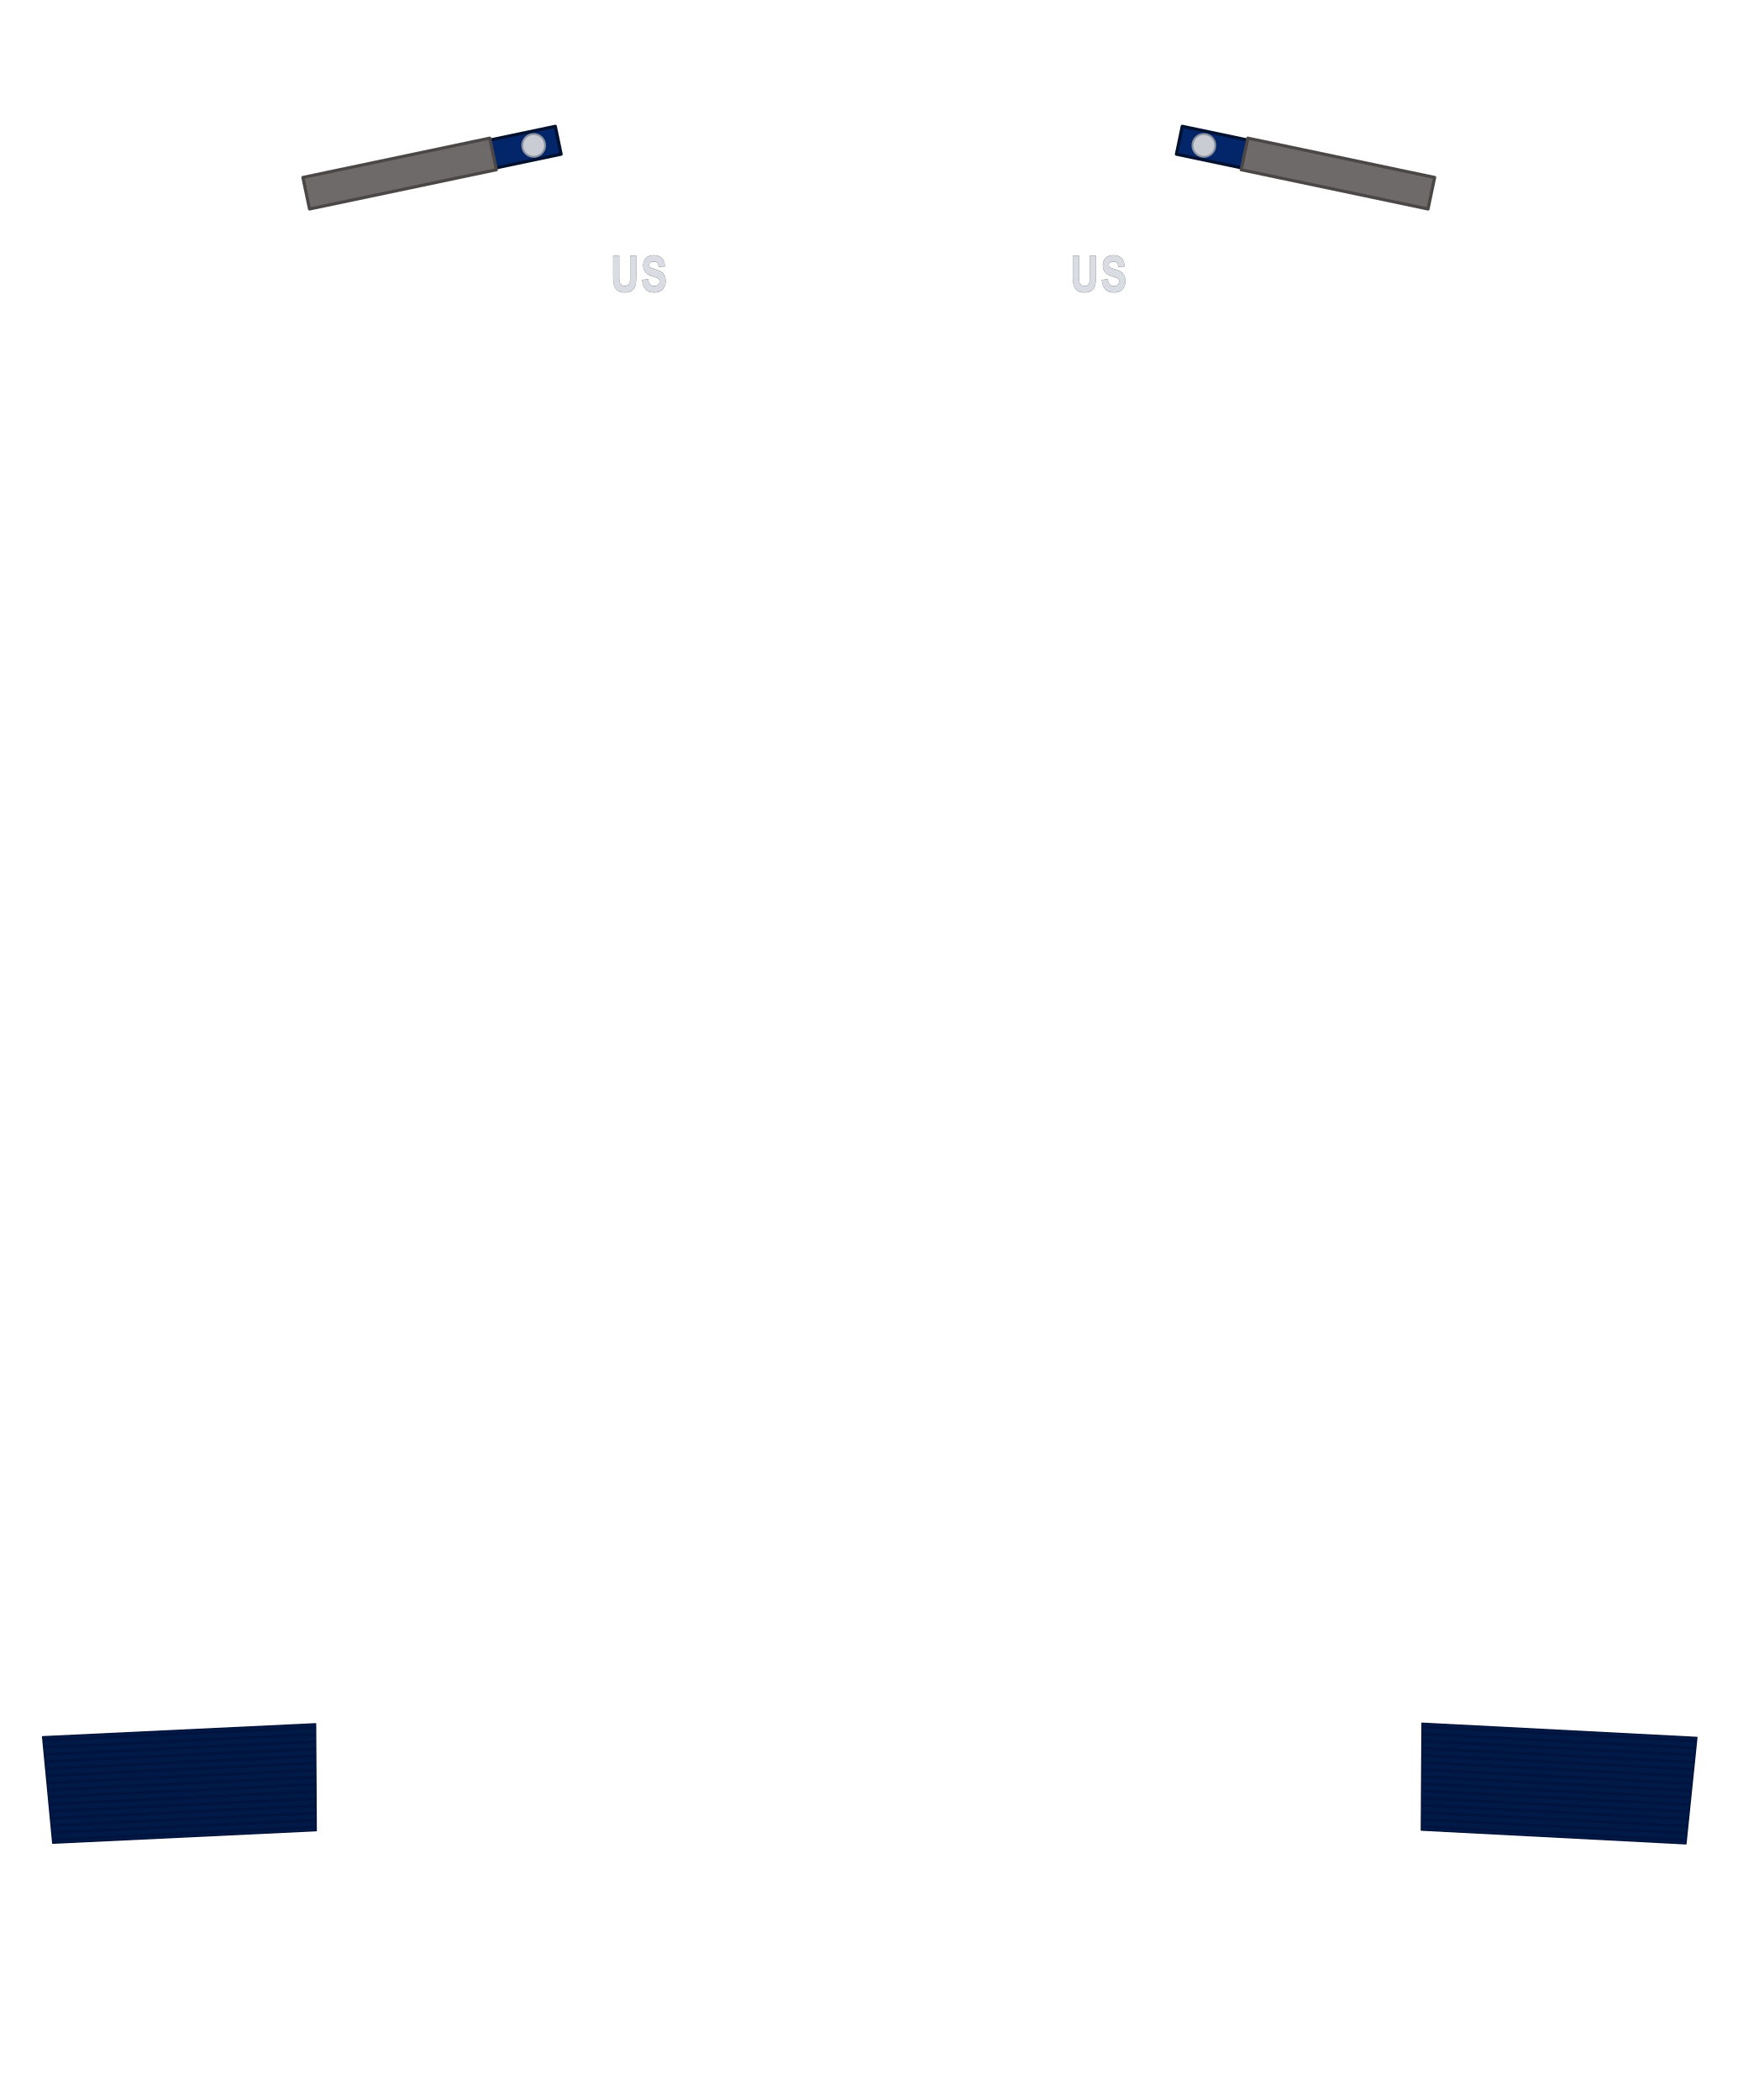
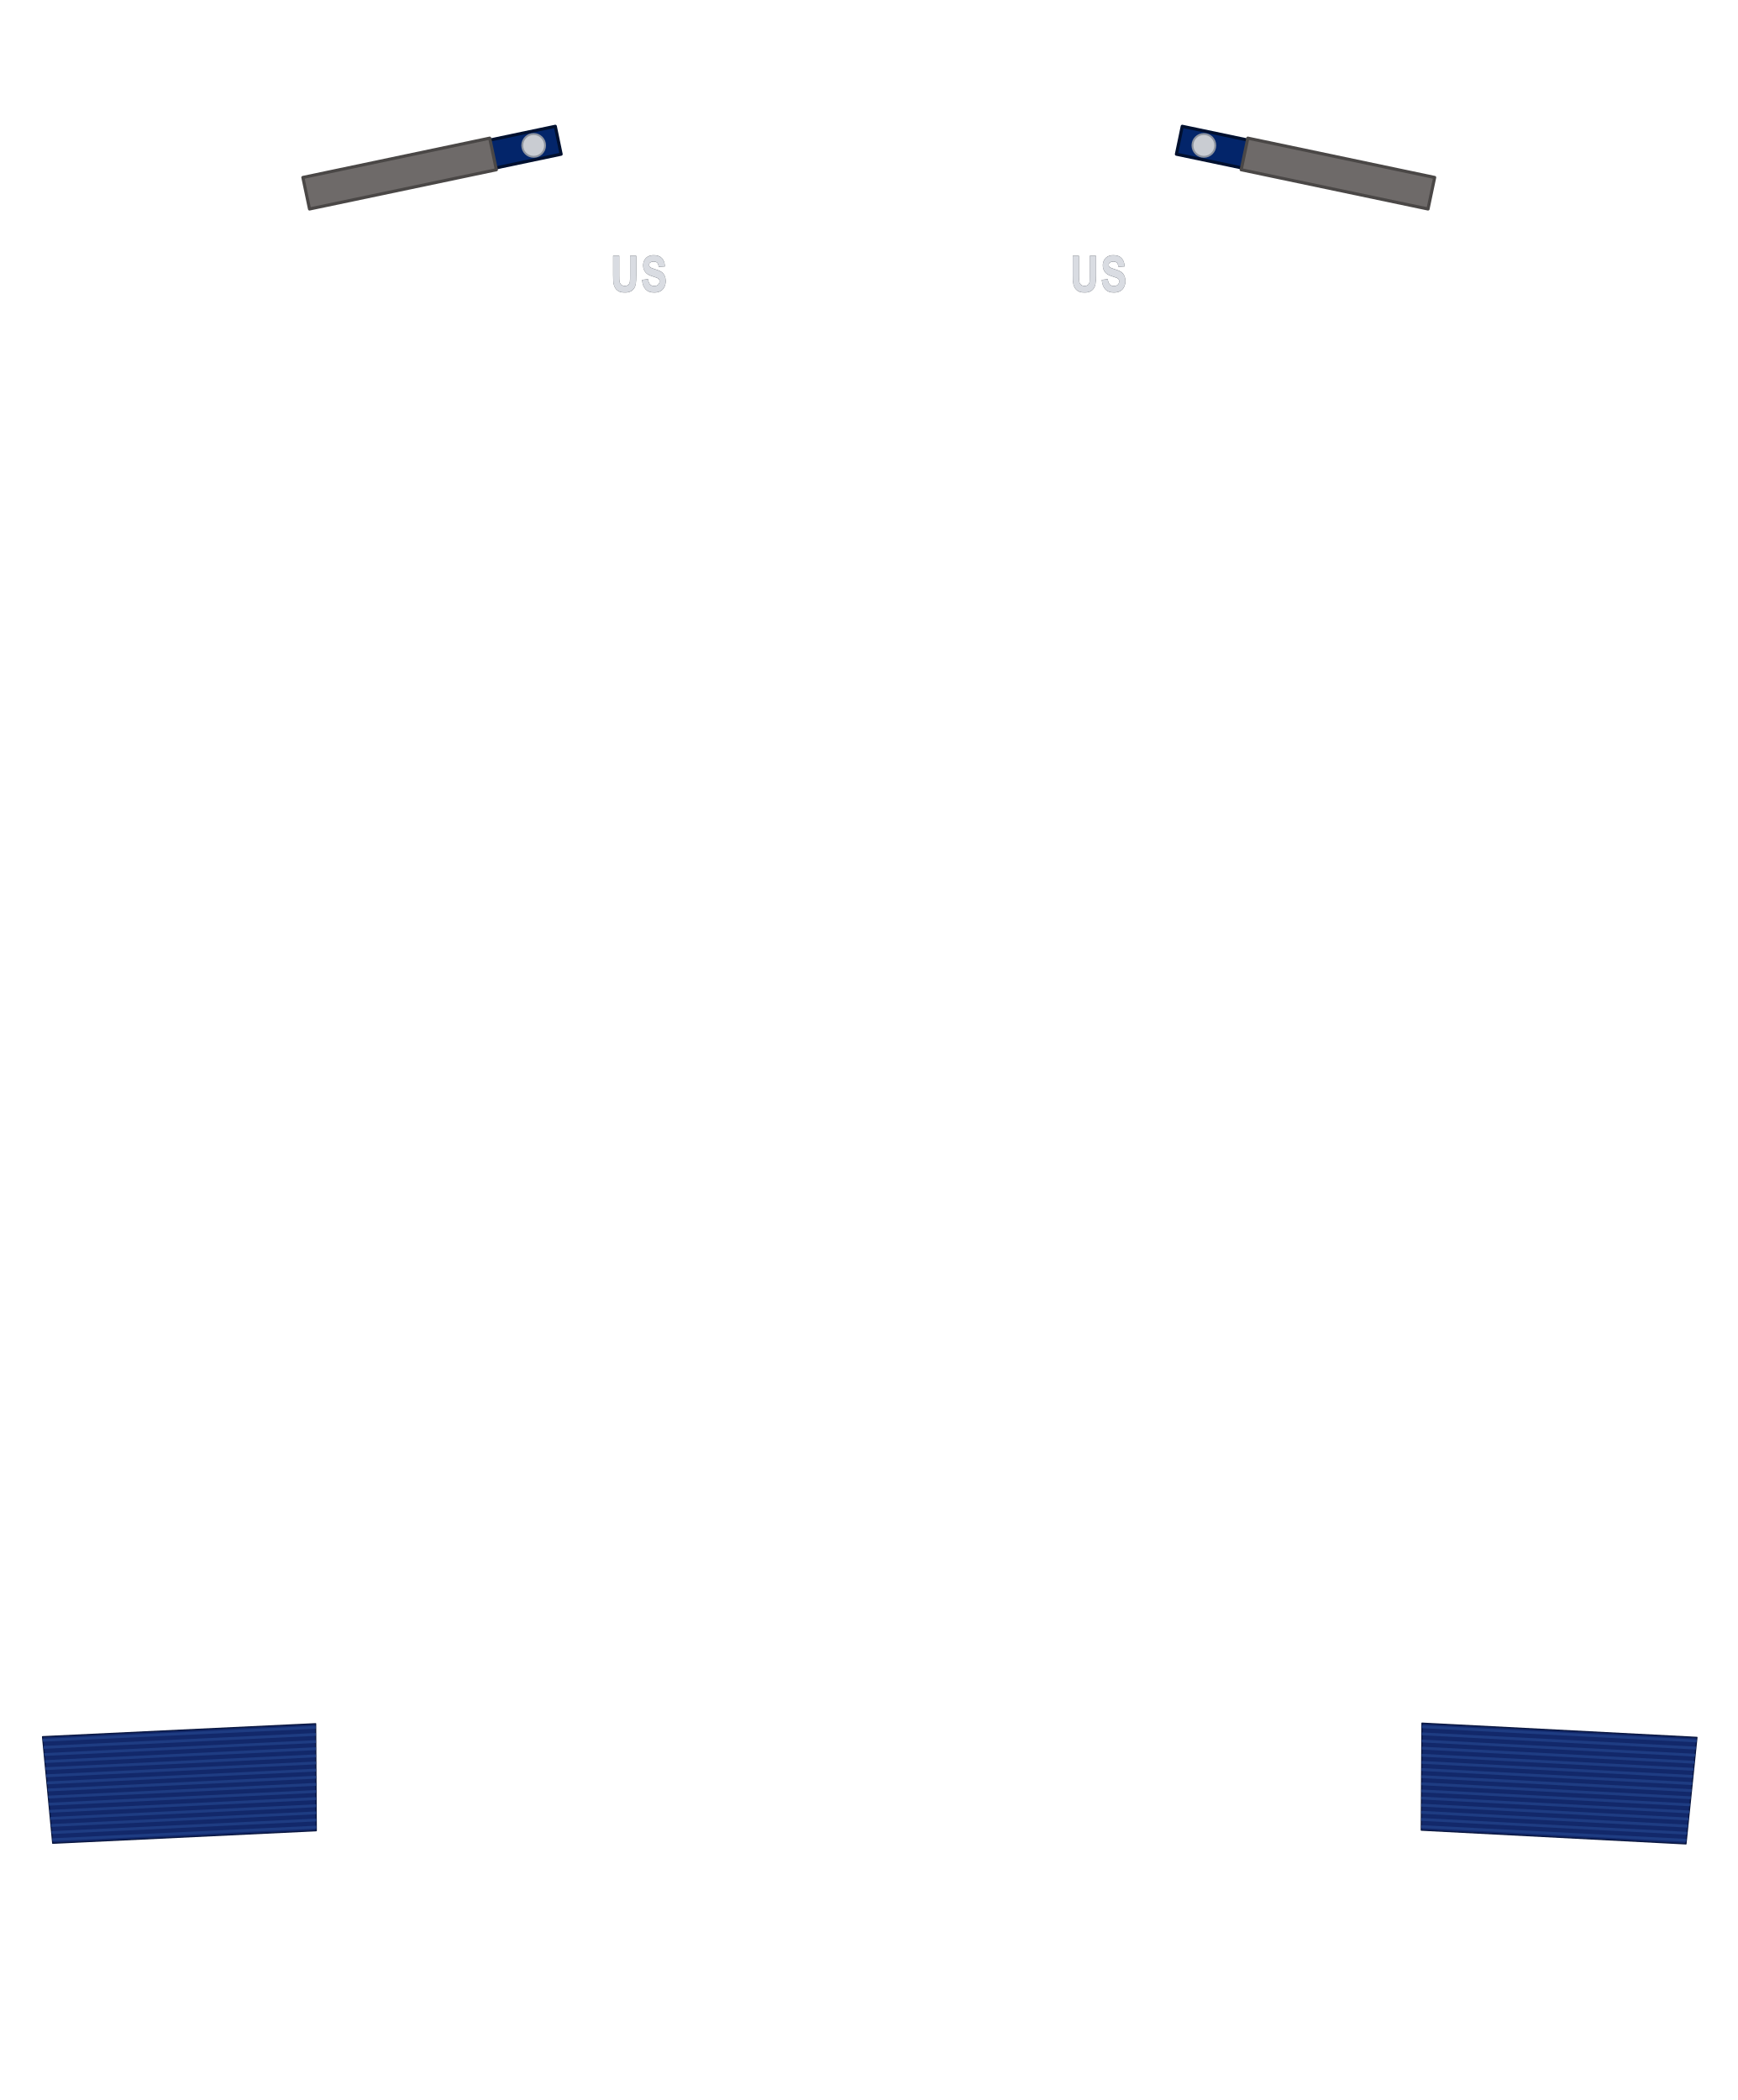
<svg xmlns="http://www.w3.org/2000/svg" width="24.388in" height="29.476in" viewBox="0 0 2438.83 2947.56" data-asset-id="garment-blues-class-a-coat-female-general-officer" data-source="original" data-units="0.01in">
  <g id="garment-blues-class-a-coat-female-general-officer__art" transform="translate(1219.415 21.560) scale(88.000)">
    <g id="garment-blues-class-a-coat-female-general-officer__epaulet-right">
      <path id="garment-blues-class-a-coat-female-general-officer__epaulet-right-body" d="M-9.000,2.610L-5.000,1.769L-4.907,2.214L-8.907,3.055Z" fill="#03256a" stroke="#00102f" stroke-width=".05" stroke-linejoin="round" />
      <circle cx="-5.345" cy="2.074" r="0.182" fill="#c9ccd2" stroke="#8d939e" stroke-width=".03" />
    </g>
    <g id="garment-blues-class-a-coat-female-general-officer__epaulet-sleeve-right">
      <path id="garment-blues-class-a-coat-female-general-officer__epaulet-sleeve-right-body" d="M-9.026,2.585L-6.046,1.958L-5.940,2.462L-8.920,3.088Z" fill="#6e6a69" stroke="#4a4746" stroke-width=".05" stroke-linejoin="round" />
    </g>
    <g id="garment-blues-class-a-coat-female-general-officer__rank-slot-right">
      <rect x="-9.026" y="1.958" width="3.085" height="1.130" fill="none" />
    </g>
    <g id="garment-blues-class-a-coat-female-general-officer__rank-rule-point-right">
      <rect x="-8.268" y="2.676" width=".02" height=".02" fill="none" />
    </g>
    <g id="garment-blues-class-a-coat-female-general-officer__epaulet-left">
      <path id="garment-blues-class-a-coat-female-general-officer__epaulet-left-body" d="M9.000,2.610L5.000,1.769L4.907,2.214L8.907,3.055Z" fill="#03256a" stroke="#00102f" stroke-width=".05" stroke-linejoin="round" />
      <circle cx="5.345" cy="2.074" r="0.182" fill="#c9ccd2" stroke="#8d939e" stroke-width=".03" />
    </g>
    <g id="garment-blues-class-a-coat-female-general-officer__epaulet-sleeve-left">
      <path id="garment-blues-class-a-coat-female-general-officer__epaulet-sleeve-left-body" d="M9.026,2.585L6.046,1.958L5.940,2.462L8.920,3.088Z" fill="#6e6a69" stroke="#4a4746" stroke-width=".05" stroke-linejoin="round" />
    </g>
    <g id="garment-blues-class-a-coat-female-general-officer__rank-slot-left">
      <rect x="5.940" y="1.958" width="3.085" height="1.130" fill="none" />
    </g>
    <g id="garment-blues-class-a-coat-female-general-officer__rank-rule-point-left">
      <rect x="8.248" y="2.676" width=".02" height=".02" fill="none" />
    </g>
    <g id="garment-blues-class-a-coat-female-general-officer__lapel-us-right">
      <rect x="-4.177" y="3.782" width="1.023" height="0.682" fill="none" />
      <g transform="translate(-3.666 4.123) scale(1.136) translate(3.666 -4.123)">
        <g fill="#d9dce2" stroke="#6b7079" stroke-width="1.2" paint-order="stroke">
          <g transform="translate(-4.066 4.373) scale(0.0056 0.00699)">
            <path transform="translate(0.000 0)" d="M7.18,-71.58L21.63,-71.58L21.63,-32.81Q21.63,-23.58 22.17,-20.85Q23.10,-16.46 26.59,-13.79Q30.08,-11.13 36.13,-11.13Q42.29,-11.13 45.41,-13.65Q48.54,-16.16 49.17,-19.82Q49.80,-23.49 49.80,-31.98L49.80,-71.58L64.26,-71.58L64.26,-33.98Q64.26,-21.09 63.09,-15.77Q61.91,-10.45 58.76,-6.79Q55.62,-3.12 50.34,-0.95Q45.07,1.22 36.57,1.22Q26.32,1.22 21.02,-1.15Q15.72,-3.52 12.65,-7.30Q9.57,-11.08 8.59,-15.23Q7.18,-21.39 7.18,-33.40Z" />
            <path transform="translate(76.217 0)" d="M3.61,-23.29L17.68,-24.66Q18.95,-17.58 22.83,-14.26Q26.71,-10.94 33.30,-10.94Q40.28,-10.94 43.82,-13.89Q47.36,-16.85 47.36,-20.80Q47.36,-23.34 45.87,-25.12Q44.38,-26.90 40.67,-28.22Q38.13,-29.10 29.10,-31.35Q17.48,-34.23 12.79,-38.43Q6.20,-44.34 6.20,-52.83Q6.20,-58.30 9.30,-63.06Q12.40,-67.82 18.24,-70.31Q24.07,-72.80 32.32,-72.80Q45.80,-72.80 52.61,-66.89Q59.42,-60.99 59.77,-51.12L45.31,-50.49Q44.38,-56.01 41.33,-58.42Q38.28,-60.84 32.18,-60.84Q25.88,-60.84 22.31,-58.25Q20.02,-56.59 20.02,-53.81Q20.02,-51.27 22.17,-49.46Q24.90,-47.17 35.45,-44.68Q46.00,-42.19 51.05,-39.53Q56.10,-36.87 58.96,-32.25Q61.82,-27.64 61.82,-20.85Q61.82,-14.70 58.40,-9.33Q54.98,-3.96 48.73,-1.34Q42.48,1.27 33.15,1.27Q19.58,1.27 12.30,-5.00Q5.03,-11.28 3.61,-23.29Z" />
          </g>
        </g>
      </g>
    </g>
    <g id="garment-blues-class-a-coat-female-general-officer__lapel-us-left">
      <rect x="3.155" y="3.782" width="1.023" height="0.682" fill="none" />
      <g transform="translate(3.666 4.123) scale(1.136) translate(-3.666 -4.123)">
        <g fill="#d9dce2" stroke="#6b7079" stroke-width="1.2" paint-order="stroke">
          <g transform="translate(3.266 4.373) scale(0.0056 0.00699)">
            <path transform="translate(0.000 0)" d="M7.18,-71.58L21.63,-71.58L21.63,-32.81Q21.63,-23.58 22.17,-20.85Q23.10,-16.46 26.59,-13.79Q30.08,-11.13 36.13,-11.13Q42.29,-11.13 45.41,-13.65Q48.54,-16.16 49.17,-19.82Q49.80,-23.49 49.80,-31.98L49.80,-71.58L64.26,-71.58L64.26,-33.98Q64.26,-21.09 63.09,-15.77Q61.91,-10.45 58.76,-6.79Q55.62,-3.12 50.34,-0.95Q45.07,1.22 36.57,1.22Q26.32,1.22 21.02,-1.15Q15.72,-3.52 12.65,-7.30Q9.57,-11.08 8.59,-15.23Q7.18,-21.39 7.18,-33.40Z" />
            <path transform="translate(76.217 0)" d="M3.61,-23.29L17.68,-24.66Q18.95,-17.58 22.83,-14.26Q26.71,-10.94 33.30,-10.94Q40.28,-10.94 43.82,-13.89Q47.36,-16.85 47.36,-20.80Q47.36,-23.34 45.87,-25.12Q44.38,-26.90 40.67,-28.22Q38.13,-29.10 29.10,-31.35Q17.48,-34.23 12.79,-38.43Q6.20,-44.34 6.20,-52.83Q6.20,-58.30 9.30,-63.06Q12.40,-67.82 18.24,-70.31Q24.07,-72.80 32.32,-72.80Q45.80,-72.80 52.61,-66.89Q59.42,-60.99 59.77,-51.12L45.31,-50.49Q44.38,-56.01 41.33,-58.42Q38.28,-60.84 32.18,-60.84Q25.88,-60.84 22.31,-58.25Q20.02,-56.59 20.02,-53.81Q20.02,-51.27 22.17,-49.46Q24.90,-47.17 35.45,-44.68Q46.00,-42.19 51.05,-39.53Q56.10,-36.87 58.96,-32.25Q61.82,-27.64 61.82,-20.85Q61.82,-14.70 58.40,-9.33Q54.98,-3.96 48.73,-1.34Q42.48,1.27 33.15,1.27Q19.58,1.27 12.30,-5.00Q5.03,-11.28 3.61,-23.29Z" />
          </g>
        </g>
      </g>
    </g>
    <g id="garment-blues-class-a-coat-female-general-officer__sleeve-braid-right">
-       <path id="garment-blues-class-a-coat-female-general-officer__sleeve-braid-right-body" d="M-13.016,29.155L-13.178,27.456L-8.823,27.249L-8.813,28.955Z" fill="#001a48" stroke="#001139" stroke-width=".02" stroke-linejoin="round" />
-       <path d="M-13.020,29.121L-13.024,29.076L-8.813,28.875L-8.813,28.921Z" fill="#00143f" />
-       <path d="M-13.030,29.008L-13.035,28.962L-8.814,28.762L-8.814,28.807Z" fill="#00143f" />
-       <path d="M-13.041,28.894L-13.045,28.849L-8.815,28.648L-8.815,28.693Z" fill="#00143f" />
-       <path d="M-13.052,28.781L-13.056,28.736L-8.816,28.534L-8.815,28.580Z" fill="#00143f" />
-       <path d="M-13.063,28.668L-13.067,28.623L-8.816,28.420L-8.816,28.466Z" fill="#00143f" />
-       <path d="M-13.073,28.555L-13.078,28.509L-8.817,28.307L-8.817,28.352Z" fill="#00143f" />
-       <path d="M-13.084,28.441L-13.089,28.396L-8.818,28.193L-8.817,28.239Z" fill="#00143f" />
-       <path d="M-13.095,28.328L-13.099,28.283L-8.818,28.079L-8.818,28.125Z" fill="#00143f" />
-       <path d="M-13.106,28.215L-13.110,28.170L-8.819,27.966L-8.819,28.011Z" fill="#00143f" />
-       <path d="M-13.117,28.102L-13.121,28.056L-8.820,27.852L-8.819,27.897Z" fill="#00143f" />
-       <path d="M-13.127,27.988L-13.132,27.943L-8.820,27.738L-8.820,27.784Z" fill="#00143f" />
-       <path d="M-13.138,27.875L-13.142,27.830L-8.821,27.624L-8.821,27.670Z" fill="#00143f" />
-       <path d="M-13.149,27.762L-13.153,27.717L-8.822,27.511L-8.821,27.556Z" fill="#00143f" />
-       <path d="M-13.160,27.649L-13.164,27.603L-8.822,27.397L-8.822,27.442Z" fill="#00143f" />
-       <path d="M-13.170,27.535L-13.175,27.490L-8.823,27.283L-8.823,27.329Z" fill="#00143f" />
+       <path id="garment-blues-class-a-coat-female-general-officer__sleeve-braid-right-body" d="M-13.016,29.155L-13.178,27.456L-8.823,27.249L-8.813,28.955Z" fill="#12286a" stroke="#0a1740" stroke-width=".02" stroke-linejoin="round" />
+       <path d="M-13.020,29.121L-13.024,29.076L-8.813,28.875L-8.813,28.921Z" fill="#1e3c82" />
+       <path d="M-13.030,29.008L-13.035,28.962L-8.814,28.762L-8.814,28.807Z" fill="#1e3c82" />
+       <path d="M-13.041,28.894L-13.045,28.849L-8.815,28.648L-8.815,28.693Z" fill="#1e3c82" />
+       <path d="M-13.052,28.781L-13.056,28.736L-8.816,28.534L-8.815,28.580Z" fill="#1e3c82" />
+       <path d="M-13.063,28.668L-13.067,28.623L-8.816,28.420L-8.816,28.466Z" fill="#1e3c82" />
+       <path d="M-13.073,28.555L-13.078,28.509L-8.817,28.307L-8.817,28.352Z" fill="#1e3c82" />
+       <path d="M-13.084,28.441L-13.089,28.396L-8.818,28.193L-8.817,28.239Z" fill="#1e3c82" />
+       <path d="M-13.095,28.328L-13.099,28.283L-8.818,28.079L-8.818,28.125Z" fill="#1e3c82" />
+       <path d="M-13.106,28.215L-13.110,28.170L-8.819,27.966L-8.819,28.011Z" fill="#1e3c82" />
+       <path d="M-13.117,28.102L-13.121,28.056L-8.820,27.852L-8.819,27.897Z" fill="#1e3c82" />
+       <path d="M-13.127,27.988L-13.132,27.943L-8.820,27.738L-8.820,27.784Z" fill="#1e3c82" />
+       <path d="M-13.138,27.875L-13.142,27.830L-8.821,27.624L-8.821,27.670Z" fill="#1e3c82" />
+       <path d="M-13.149,27.762L-13.153,27.717L-8.822,27.511L-8.821,27.556Z" fill="#1e3c82" />
+       <path d="M-13.160,27.649L-13.164,27.603L-8.822,27.397L-8.822,27.442Z" fill="#1e3c82" />
+       <path d="M-13.170,27.535L-13.175,27.490L-8.823,27.283L-8.823,27.329Z" fill="#1e3c82" />
    </g>
    <g id="garment-blues-class-a-coat-female-general-officer__sleeve-braid-left">
-       <path id="garment-blues-class-a-coat-female-general-officer__sleeve-braid-left-body" d="M13.034,29.165L13.209,27.467L8.824,27.240L8.813,28.946Z" fill="#001a48" stroke="#001139" stroke-width=".02" stroke-linejoin="round" />
-       <path d="M13.037,29.131L13.042,29.086L8.814,28.867L8.813,28.912Z" fill="#00143f" />
-       <path d="M13.049,29.018L13.053,28.973L8.814,28.753L8.814,28.798Z" fill="#00143f" />
-       <path d="M13.060,28.905L13.065,28.859L8.815,28.639L8.815,28.685Z" fill="#00143f" />
-       <path d="M13.072,28.791L13.077,28.746L8.816,28.525L8.815,28.571Z" fill="#00143f" />
-       <path d="M13.084,28.678L13.089,28.633L8.816,28.412L8.816,28.457Z" fill="#00143f" />
-       <path d="M13.096,28.565L13.100,28.520L8.817,28.298L8.817,28.343Z" fill="#00143f" />
-       <path d="M13.107,28.452L13.112,28.407L8.818,28.184L8.818,28.230Z" fill="#00143f" />
-       <path d="M13.119,28.339L13.124,28.293L8.819,28.070L8.818,28.116Z" fill="#00143f" />
-       <path d="M13.131,28.226L13.136,28.180L8.819,27.957L8.819,28.002Z" fill="#00143f" />
-       <path d="M13.143,28.112L13.147,28.067L8.820,27.843L8.820,27.888Z" fill="#00143f" />
-       <path d="M13.154,27.999L13.159,27.954L8.821,27.729L8.821,27.775Z" fill="#00143f" />
-       <path d="M13.166,27.886L13.171,27.841L8.822,27.615L8.821,27.661Z" fill="#00143f" />
-       <path d="M13.178,27.773L13.182,27.728L8.822,27.502L8.822,27.547Z" fill="#00143f" />
-       <path d="M13.189,27.660L13.194,27.614L8.823,27.388L8.823,27.433Z" fill="#00143f" />
-       <path d="M13.201,27.546L13.206,27.501L8.824,27.274L8.824,27.320Z" fill="#00143f" />
+       <path id="garment-blues-class-a-coat-female-general-officer__sleeve-braid-left-body" d="M13.034,29.165L13.209,27.467L8.824,27.240L8.813,28.946Z" fill="#12286a" stroke="#0a1740" stroke-width=".02" stroke-linejoin="round" />
+       <path d="M13.037,29.131L13.042,29.086L8.814,28.867L8.813,28.912Z" fill="#1e3c82" />
+       <path d="M13.049,29.018L13.053,28.973L8.814,28.753L8.814,28.798Z" fill="#1e3c82" />
+       <path d="M13.060,28.905L13.065,28.859L8.815,28.639L8.815,28.685Z" fill="#1e3c82" />
+       <path d="M13.072,28.791L13.077,28.746L8.816,28.525L8.815,28.571Z" fill="#1e3c82" />
+       <path d="M13.084,28.678L13.089,28.633L8.816,28.412L8.816,28.457Z" fill="#1e3c82" />
+       <path d="M13.096,28.565L13.100,28.520L8.817,28.298L8.817,28.343Z" fill="#1e3c82" />
+       <path d="M13.107,28.452L13.112,28.407L8.818,28.184L8.818,28.230Z" fill="#1e3c82" />
+       <path d="M13.119,28.339L13.124,28.293L8.819,28.070L8.818,28.116Z" fill="#1e3c82" />
+       <path d="M13.131,28.226L13.136,28.180L8.819,27.957L8.819,28.002Z" fill="#1e3c82" />
+       <path d="M13.143,28.112L13.147,28.067L8.820,27.843L8.820,27.888Z" fill="#1e3c82" />
+       <path d="M13.154,27.999L13.159,27.954L8.821,27.729L8.821,27.775Z" fill="#1e3c82" />
+       <path d="M13.166,27.886L13.171,27.841L8.822,27.615L8.821,27.661Z" fill="#1e3c82" />
+       <path d="M13.178,27.773L13.182,27.728L8.822,27.502L8.822,27.547Z" fill="#1e3c82" />
+       <path d="M13.189,27.660L13.194,27.614L8.823,27.388L8.823,27.433Z" fill="#1e3c82" />
+       <path d="M13.201,27.546L13.206,27.501L8.824,27.274L8.824,27.320Z" fill="#1e3c82" />
    </g>
  </g>
</svg>
